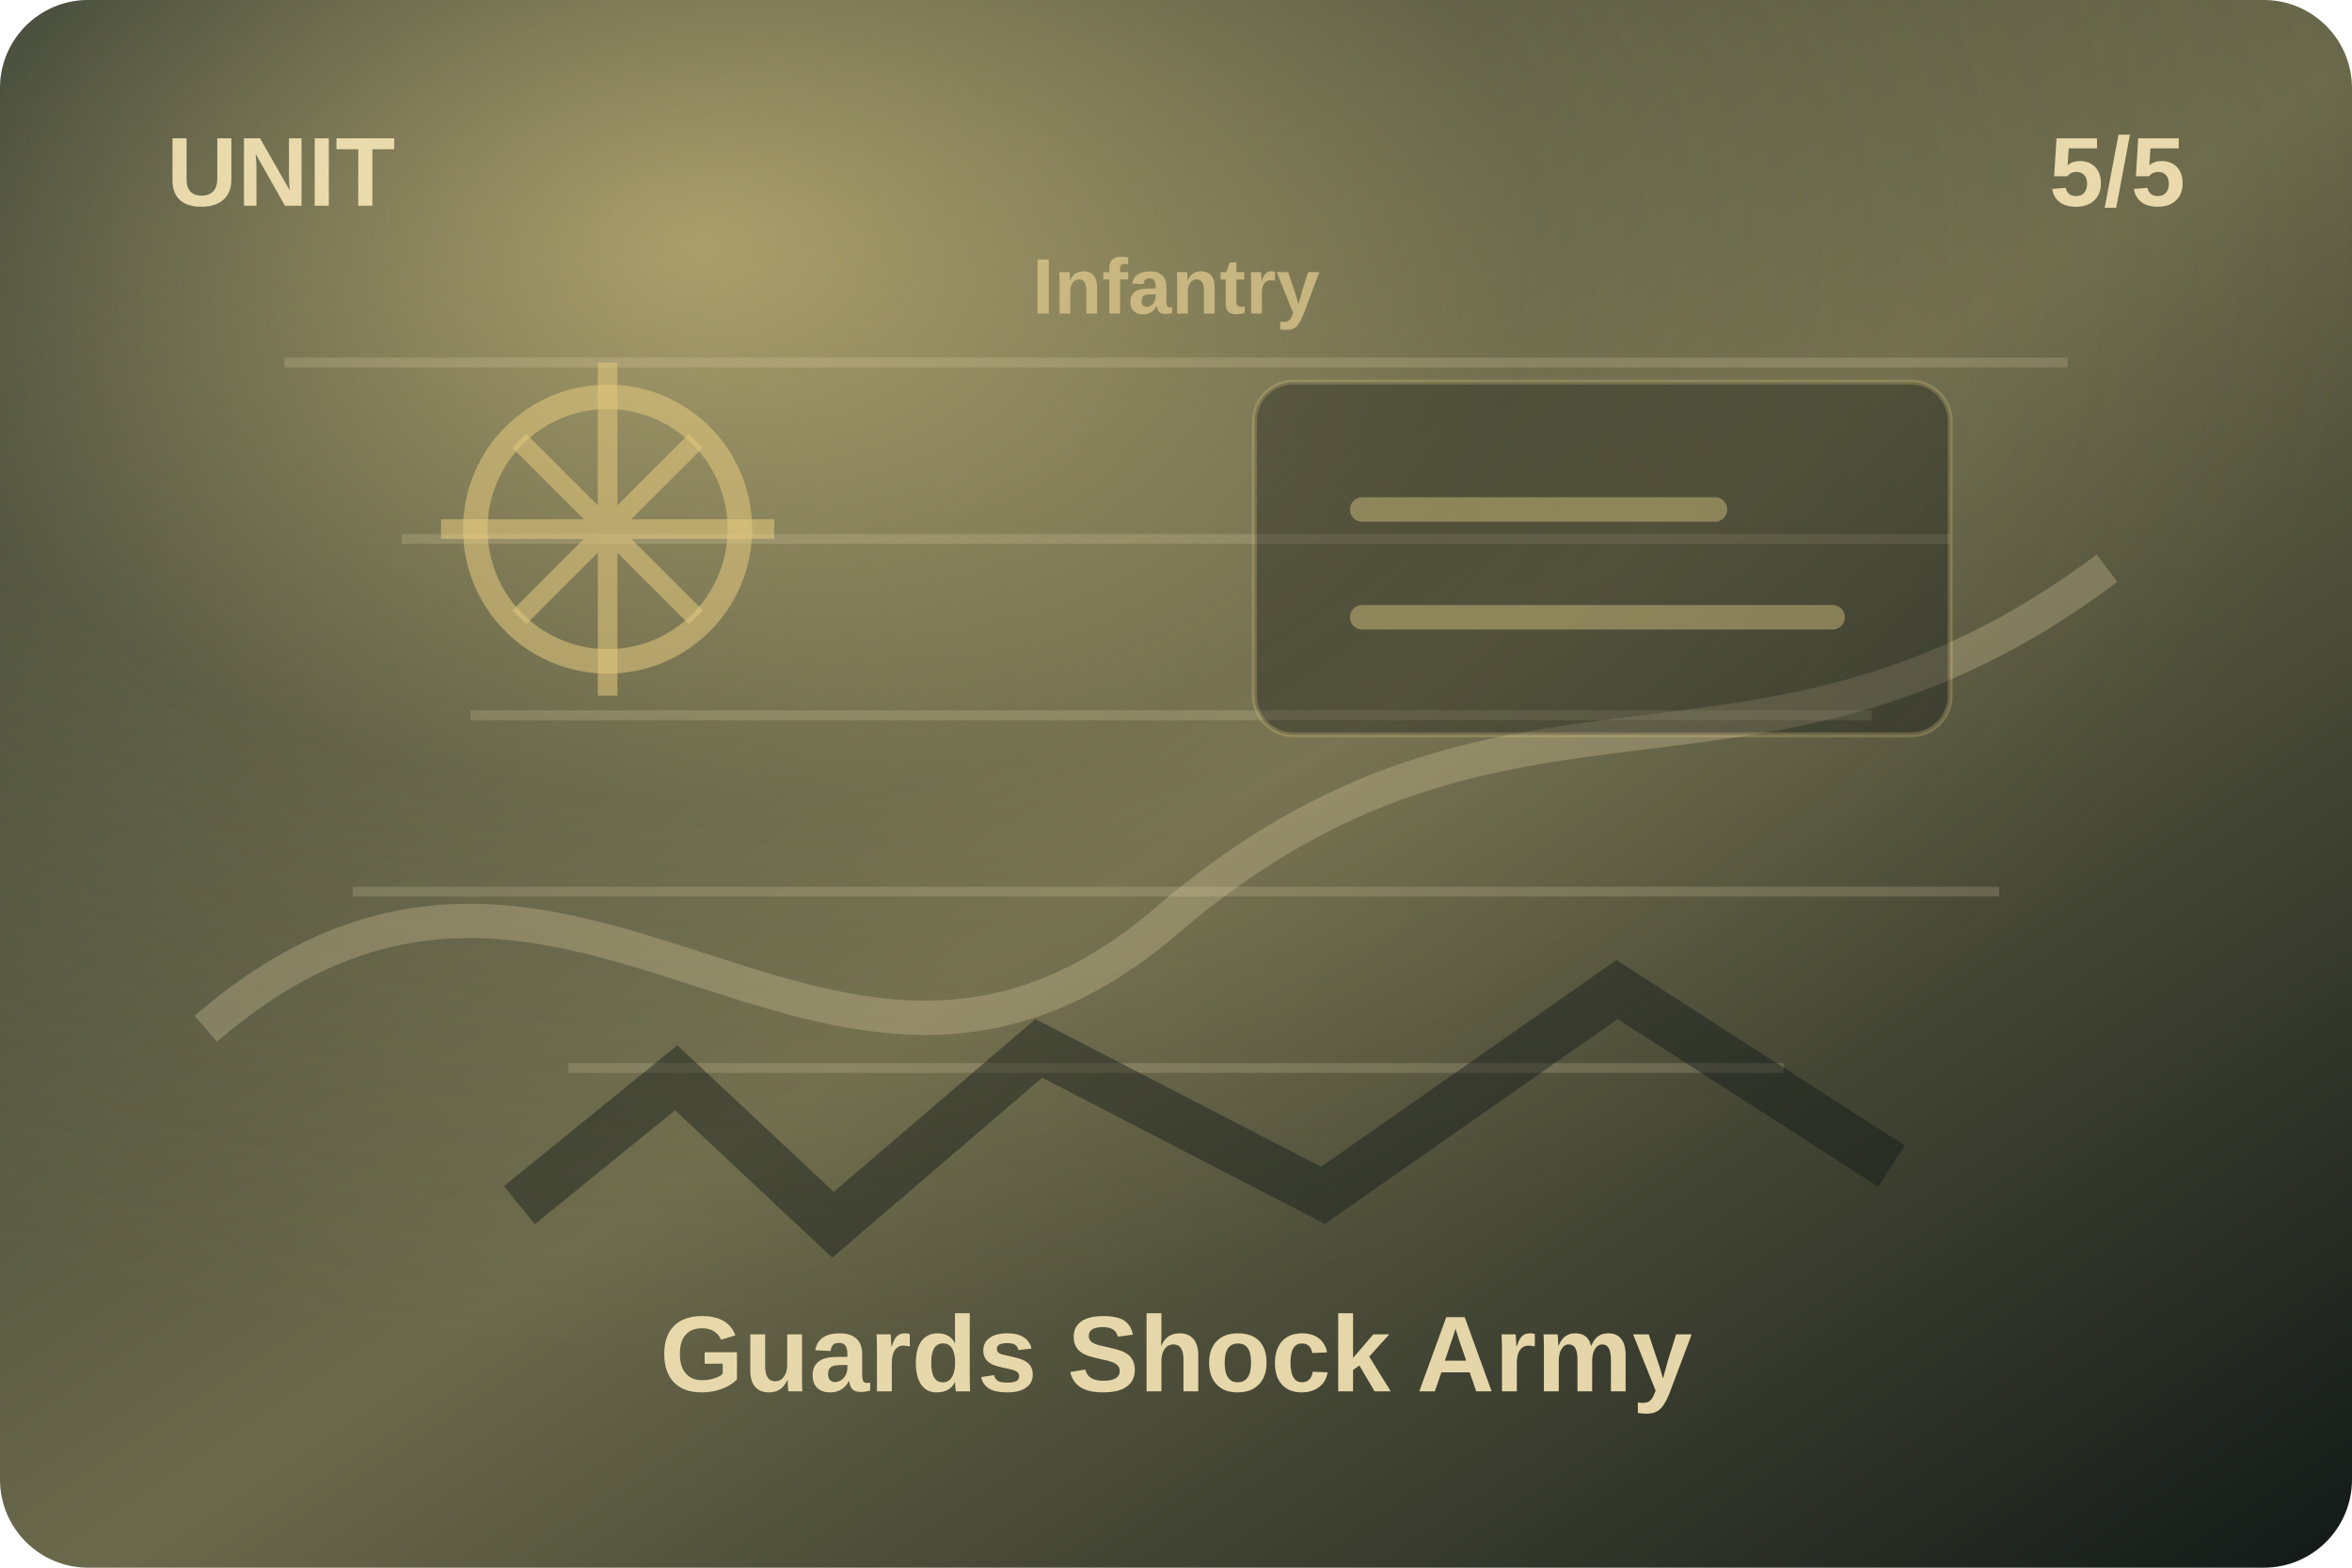
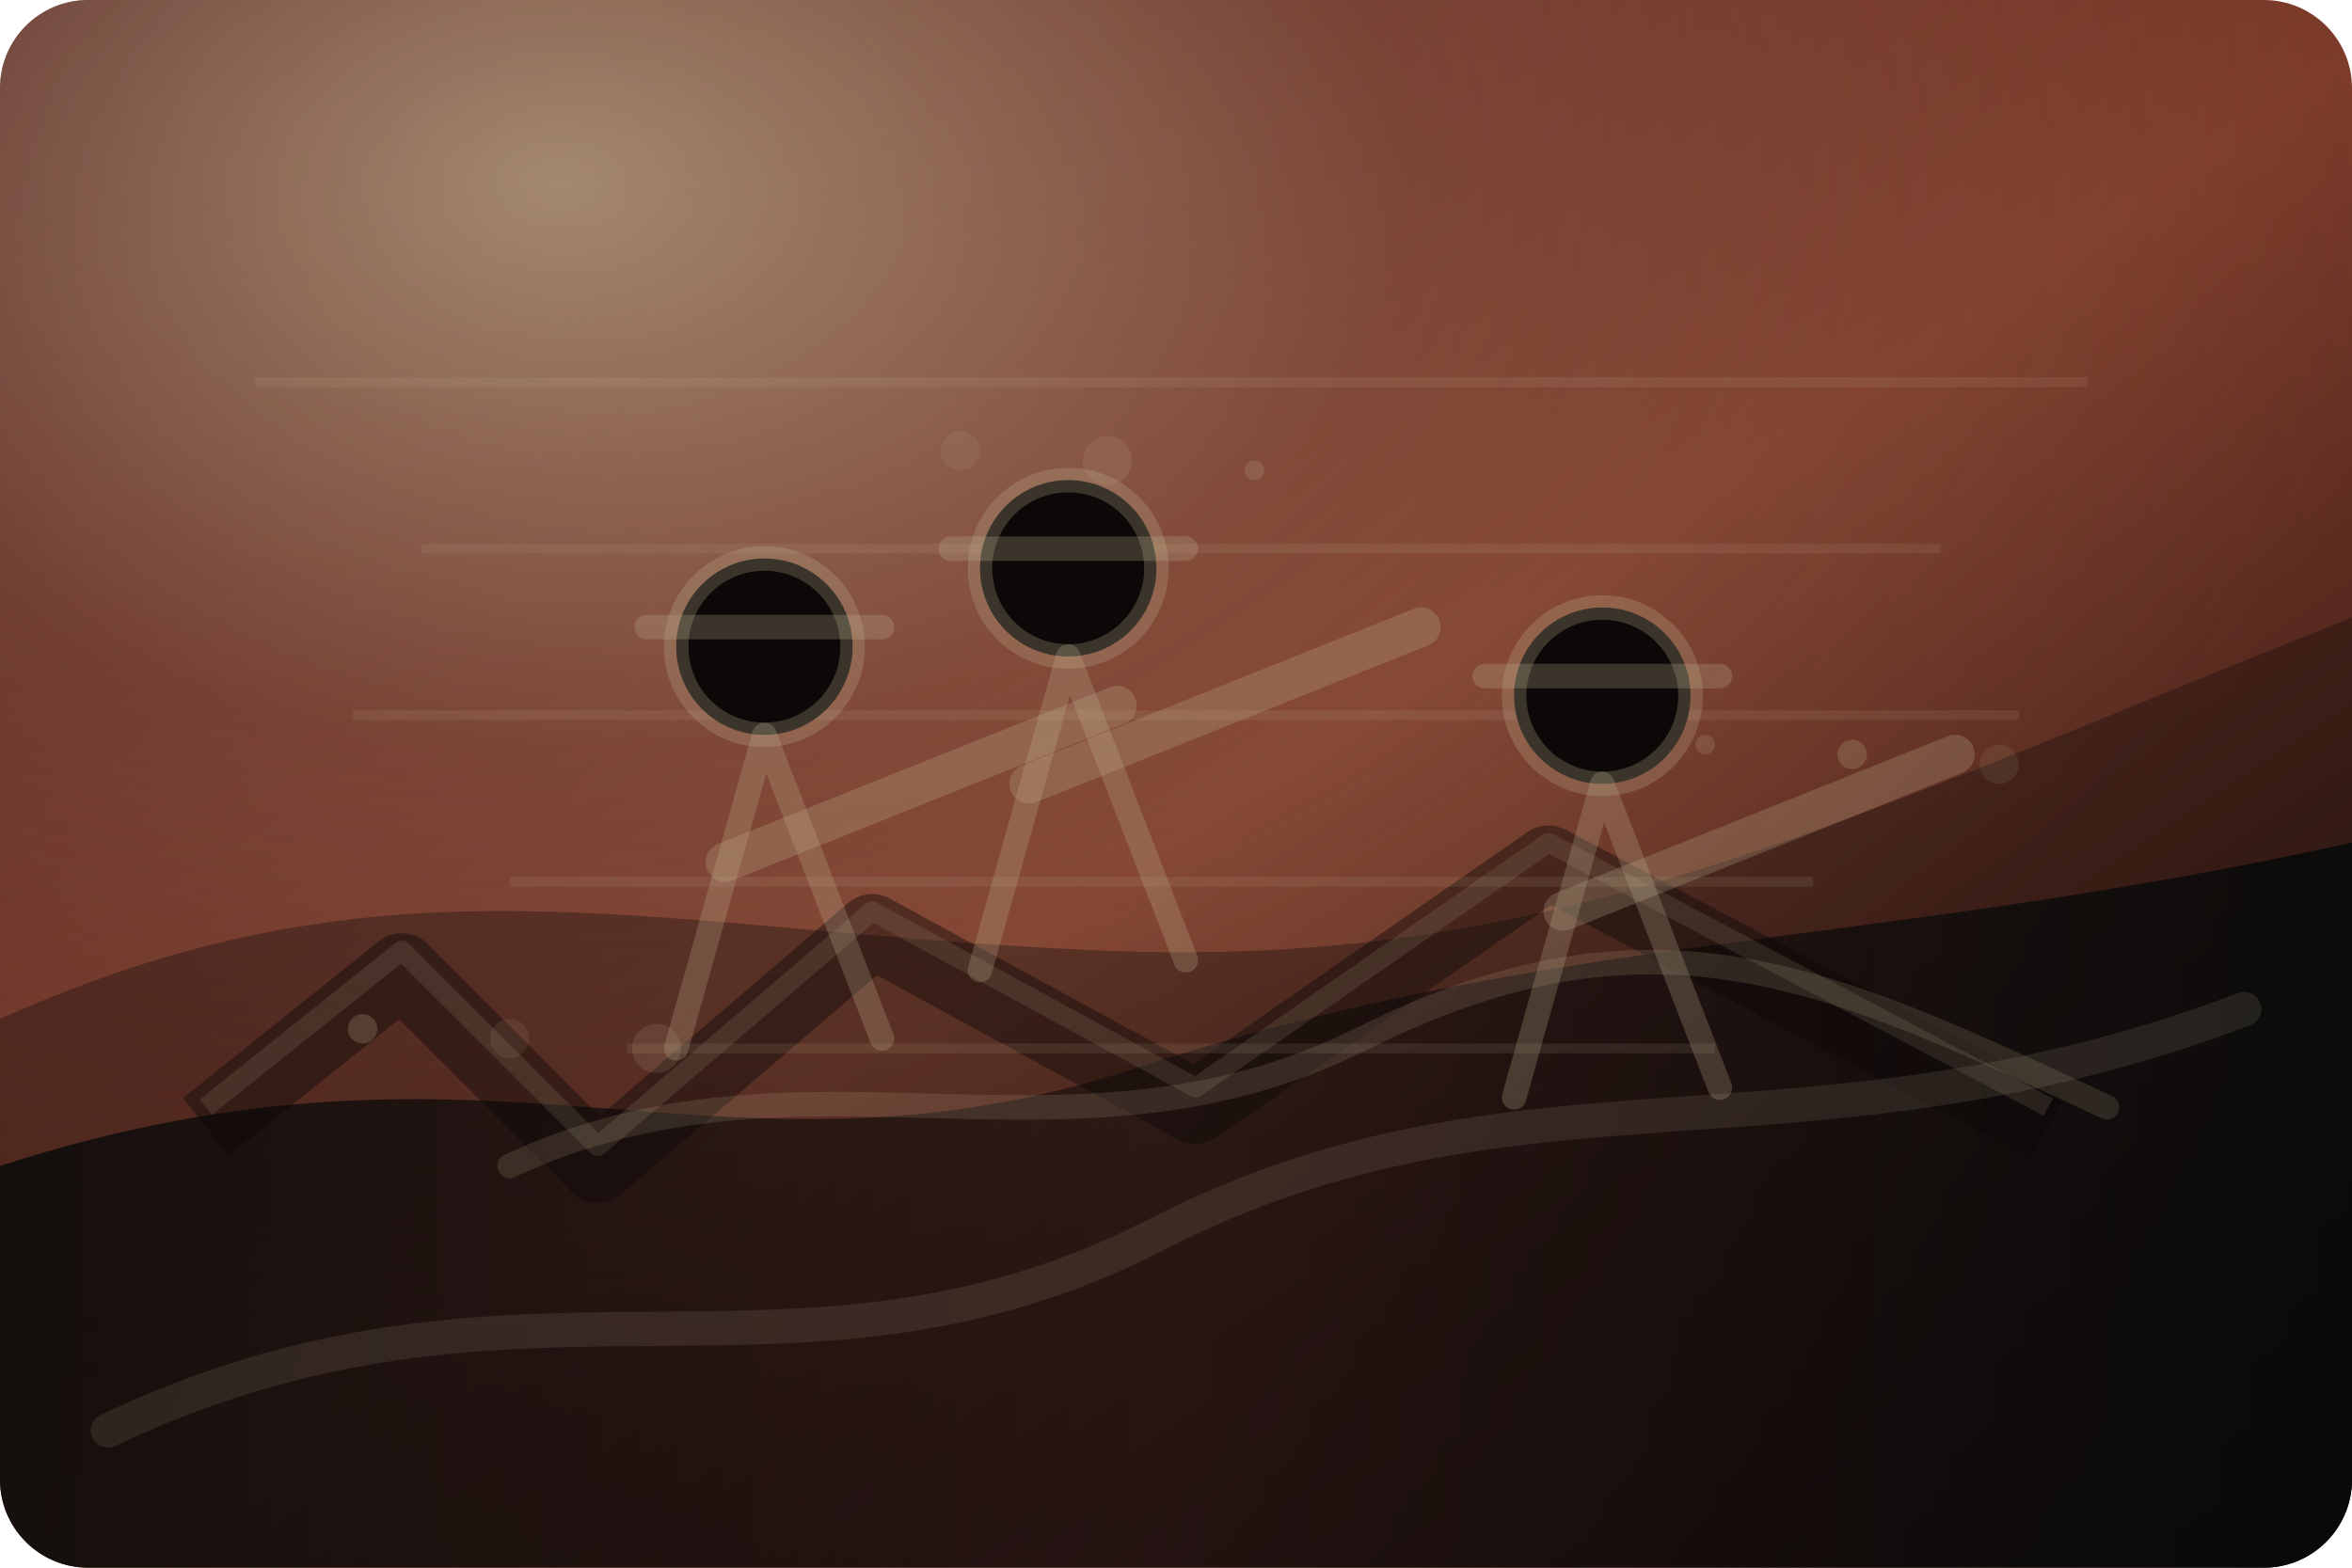
- <svg xmlns="http://www.w3.org/2000/svg" width="480" height="320" viewBox="0 0 480 320" role="img" aria-label="Guards Shock Army placeholder art">
+ <svg xmlns="http://www.w3.org/2000/svg" width="480" height="320" viewBox="0 0 480 320" role="img" aria-label="Guards Shock Army card art">
  <defs>
    <linearGradient id="bg" x1="0" x2="1" y1="0" y2="1">
-       <stop offset="0" stop-color="#26312d" />
-       <stop offset="0.52" stop-color="#6b694b" />
-       <stop offset="1" stop-color="#111817" />
+       <stop offset="0" stop-color="#551a1a" />
+       <stop offset="0.52" stop-color="#88402d" />
+       <stop offset="1" stop-color="#170d0d" />
    </linearGradient>
-     <radialGradient id="lamp" cx="30%" cy="16%" r="70%">
-       <stop offset="0" stop-color="#ead48a" stop-opacity="0.62" />
-       <stop offset="0.5" stop-color="#ead48a" stop-opacity="0.13" />
-       <stop offset="1" stop-color="#ead48a" stop-opacity="0" />
+     <radialGradient id="lamp" cx="24%" cy="12%" r="78%">
+       <stop offset="0" stop-color="#d5c7a1" stop-opacity="0.68" />
+       <stop offset="0.46" stop-color="#d5c7a1" stop-opacity="0.16" />
+       <stop offset="1" stop-color="#d5c7a1" stop-opacity="0" />
    </radialGradient>
+     <linearGradient id="ground" x1="0" x2="1" y1="0" y2="0">
+       <stop offset="0" stop-color="#070a0a" stop-opacity="0.82" />
+       <stop offset="0.5" stop-color="#170d0d" stop-opacity="0.58" />
+       <stop offset="1" stop-color="#070a0a" stop-opacity="0.88" />
+     </linearGradient>
+     <filter id="grain">
+       <feTurbulence baseFrequency="0.72" numOctaves="2" seed="49" type="fractalNoise" />
+       <feColorMatrix type="saturate" values="0" />
+       <feComponentTransfer>
+         <feFuncA type="table" tableValues="0 0.18" />
+       </feComponentTransfer>
+       <feBlend mode="overlay" in2="SourceGraphic" />
+     </filter>
+     <clipPath id="round">
+       <rect width="480" height="320" rx="18" />
+     </clipPath>
  </defs>
-   <rect width="480" height="320" rx="18" fill="url(#bg)" />
-   <rect width="480" height="320" rx="18" fill="url(#lamp)" />
-   <path d="M42 210 C116 146 168 248 238 188 S358 170 430 116" fill="none" stroke="#f0ddb0" stroke-width="7" stroke-opacity="0.26" />
-   <path d="M58 74 H422 M82 110 H398 M96 146 H382 M72 182 H408 M116 218 H364" stroke="#f8e8bd" stroke-width="2" stroke-opacity="0.18" />
-   <path d="M106 246 L138 220 L170 250 L212 214 L270 244 L330 202 L386 238" fill="none" stroke="#101617" stroke-width="10" stroke-opacity="0.42" />
-   <circle cx="124" cy="108" r="27" fill="none" stroke="#e3c87e" stroke-width="5" stroke-opacity="0.55" />
-   <path d="M124 74 V142 M90 108 H158 M106 90 L142 126 M142 90 L106 126" stroke="#e3c87e" stroke-width="4" stroke-opacity="0.55" />
-   <rect x="256" y="78" width="142" height="72" rx="8" fill="#0b1112" fill-opacity="0.34" stroke="#ead48a" stroke-opacity="0.24" />
-   <path d="M278 126 H374 M278 104 H350" stroke="#ead48a" stroke-width="5" stroke-linecap="round" stroke-opacity="0.4" />
-   <text x="240" y="284" text-anchor="middle" font-family="Arial, sans-serif" font-size="22" font-weight="700" fill="#f3e3b4" opacity="0.92">Guards Shock Army</text>
-   <text x="34" y="42" font-family="Arial, sans-serif" font-size="20" font-weight="700" fill="#f3e3b4" opacity="0.92">UNIT</text>
-   <text x="446" y="42" text-anchor="end" font-family="Arial, sans-serif" font-size="20" font-weight="700" fill="#f3e3b4" opacity="0.92">5/5</text>
-   <text x="240" y="64" text-anchor="middle" font-family="Arial, sans-serif" font-size="16" font-weight="700" fill="#d7c28a" opacity="0.82">Infantry</text>
+   <g clip-path="url(#round)">
+     <rect width="480" height="320" fill="url(#bg)" />
+     <rect width="480" height="320" fill="url(#lamp)" />
+     <path d="M0 208 C80 172 132 190 224 194 S370 170 480 126 V320 H0 Z" fill="#0d0909" opacity="0.34" />
+     <path d="M0 238 C102 205 146 246 232 218 S380 194 480 172 V320 H0 Z" fill="url(#ground)" />
+     <path d="M42 230 L82 198 L122 238 L178 190 L244 226 L316 176 L418 230" fill="none" stroke="#0d0909" stroke-width="15" stroke-linejoin="round" stroke-opacity="0.42" />
+     <path d="M42 226 L82 194 L122 234 L178 186 L244 222 L316 172 L418 226" fill="none" stroke="#d5c7a1" stroke-width="4" stroke-linejoin="round" stroke-opacity="0.14" />
+     <path d="M52 78 H426 M86 112 H396 M72 146 H412 M104 180 H370 M128 214 H350" stroke="#d5c7a1" stroke-width="2" stroke-opacity="0.12" />
+     <g fill="#0d0909" stroke="#d5c7a1" stroke-opacity="0.25" stroke-width="5" stroke-linecap="round" stroke-linejoin="round">
+       <circle cx="156" cy="132" r="18" />
+       <path d="M132 128 H180" fill="none" />
+       <path d="M156 150 L138 214 M156 150 L180 212" fill="none" />
+       <path d="M148 176 L228 144" fill="none" stroke-width="8" />
+       <circle cx="218" cy="116" r="18" />
+       <path d="M194 112 H242" fill="none" />
+       <path d="M218 134 L200 198 M218 134 L242 196" fill="none" />
+       <path d="M210 160 L290 128" fill="none" stroke-width="8" />
+       <circle cx="327" cy="142" r="18" />
+       <path d="M303 138 H351" fill="none" />
+       <path d="M327 160 L309 224 M327 160 L351 222" fill="none" />
+       <path d="M319 186 L399 154" fill="none" stroke-width="8" />
+       <path d="M104 238 C164 210 218 242 278 212 S374 200 430 226" fill="none" stroke="#d5c7a1" stroke-width="5" stroke-opacity="0.16" />
+     </g>
+     <circle cx="408" cy="156" r="4" fill="#d5c7a1" opacity="0.1" />
+     <circle cx="134" cy="214" r="5" fill="#d5c7a1" opacity="0.14" />
+     <circle cx="256" cy="96" r="2" fill="#d5c7a1" opacity="0.18" />
+     <circle cx="378" cy="154" r="3" fill="#d5c7a1" opacity="0.22" />
+     <circle cx="104" cy="212" r="4" fill="#d5c7a1" opacity="0.1" />
+     <circle cx="226" cy="94" r="5" fill="#d5c7a1" opacity="0.14" />
+     <circle cx="348" cy="152" r="2" fill="#d5c7a1" opacity="0.18" />
+     <circle cx="74" cy="210" r="3" fill="#d5c7a1" opacity="0.22" />
+     <circle cx="196" cy="92" r="4" fill="#d5c7a1" opacity="0.1" />
+     <rect width="480" height="320" fill="#000" opacity="0.08" filter="url(#grain)" />
+     <path d="M22 292 C106 252 162 290 236 252 S368 240 458 206" fill="none" stroke="#d5c7a1" stroke-width="7" stroke-linecap="round" stroke-opacity="0.12" />
+   </g>
</svg>
